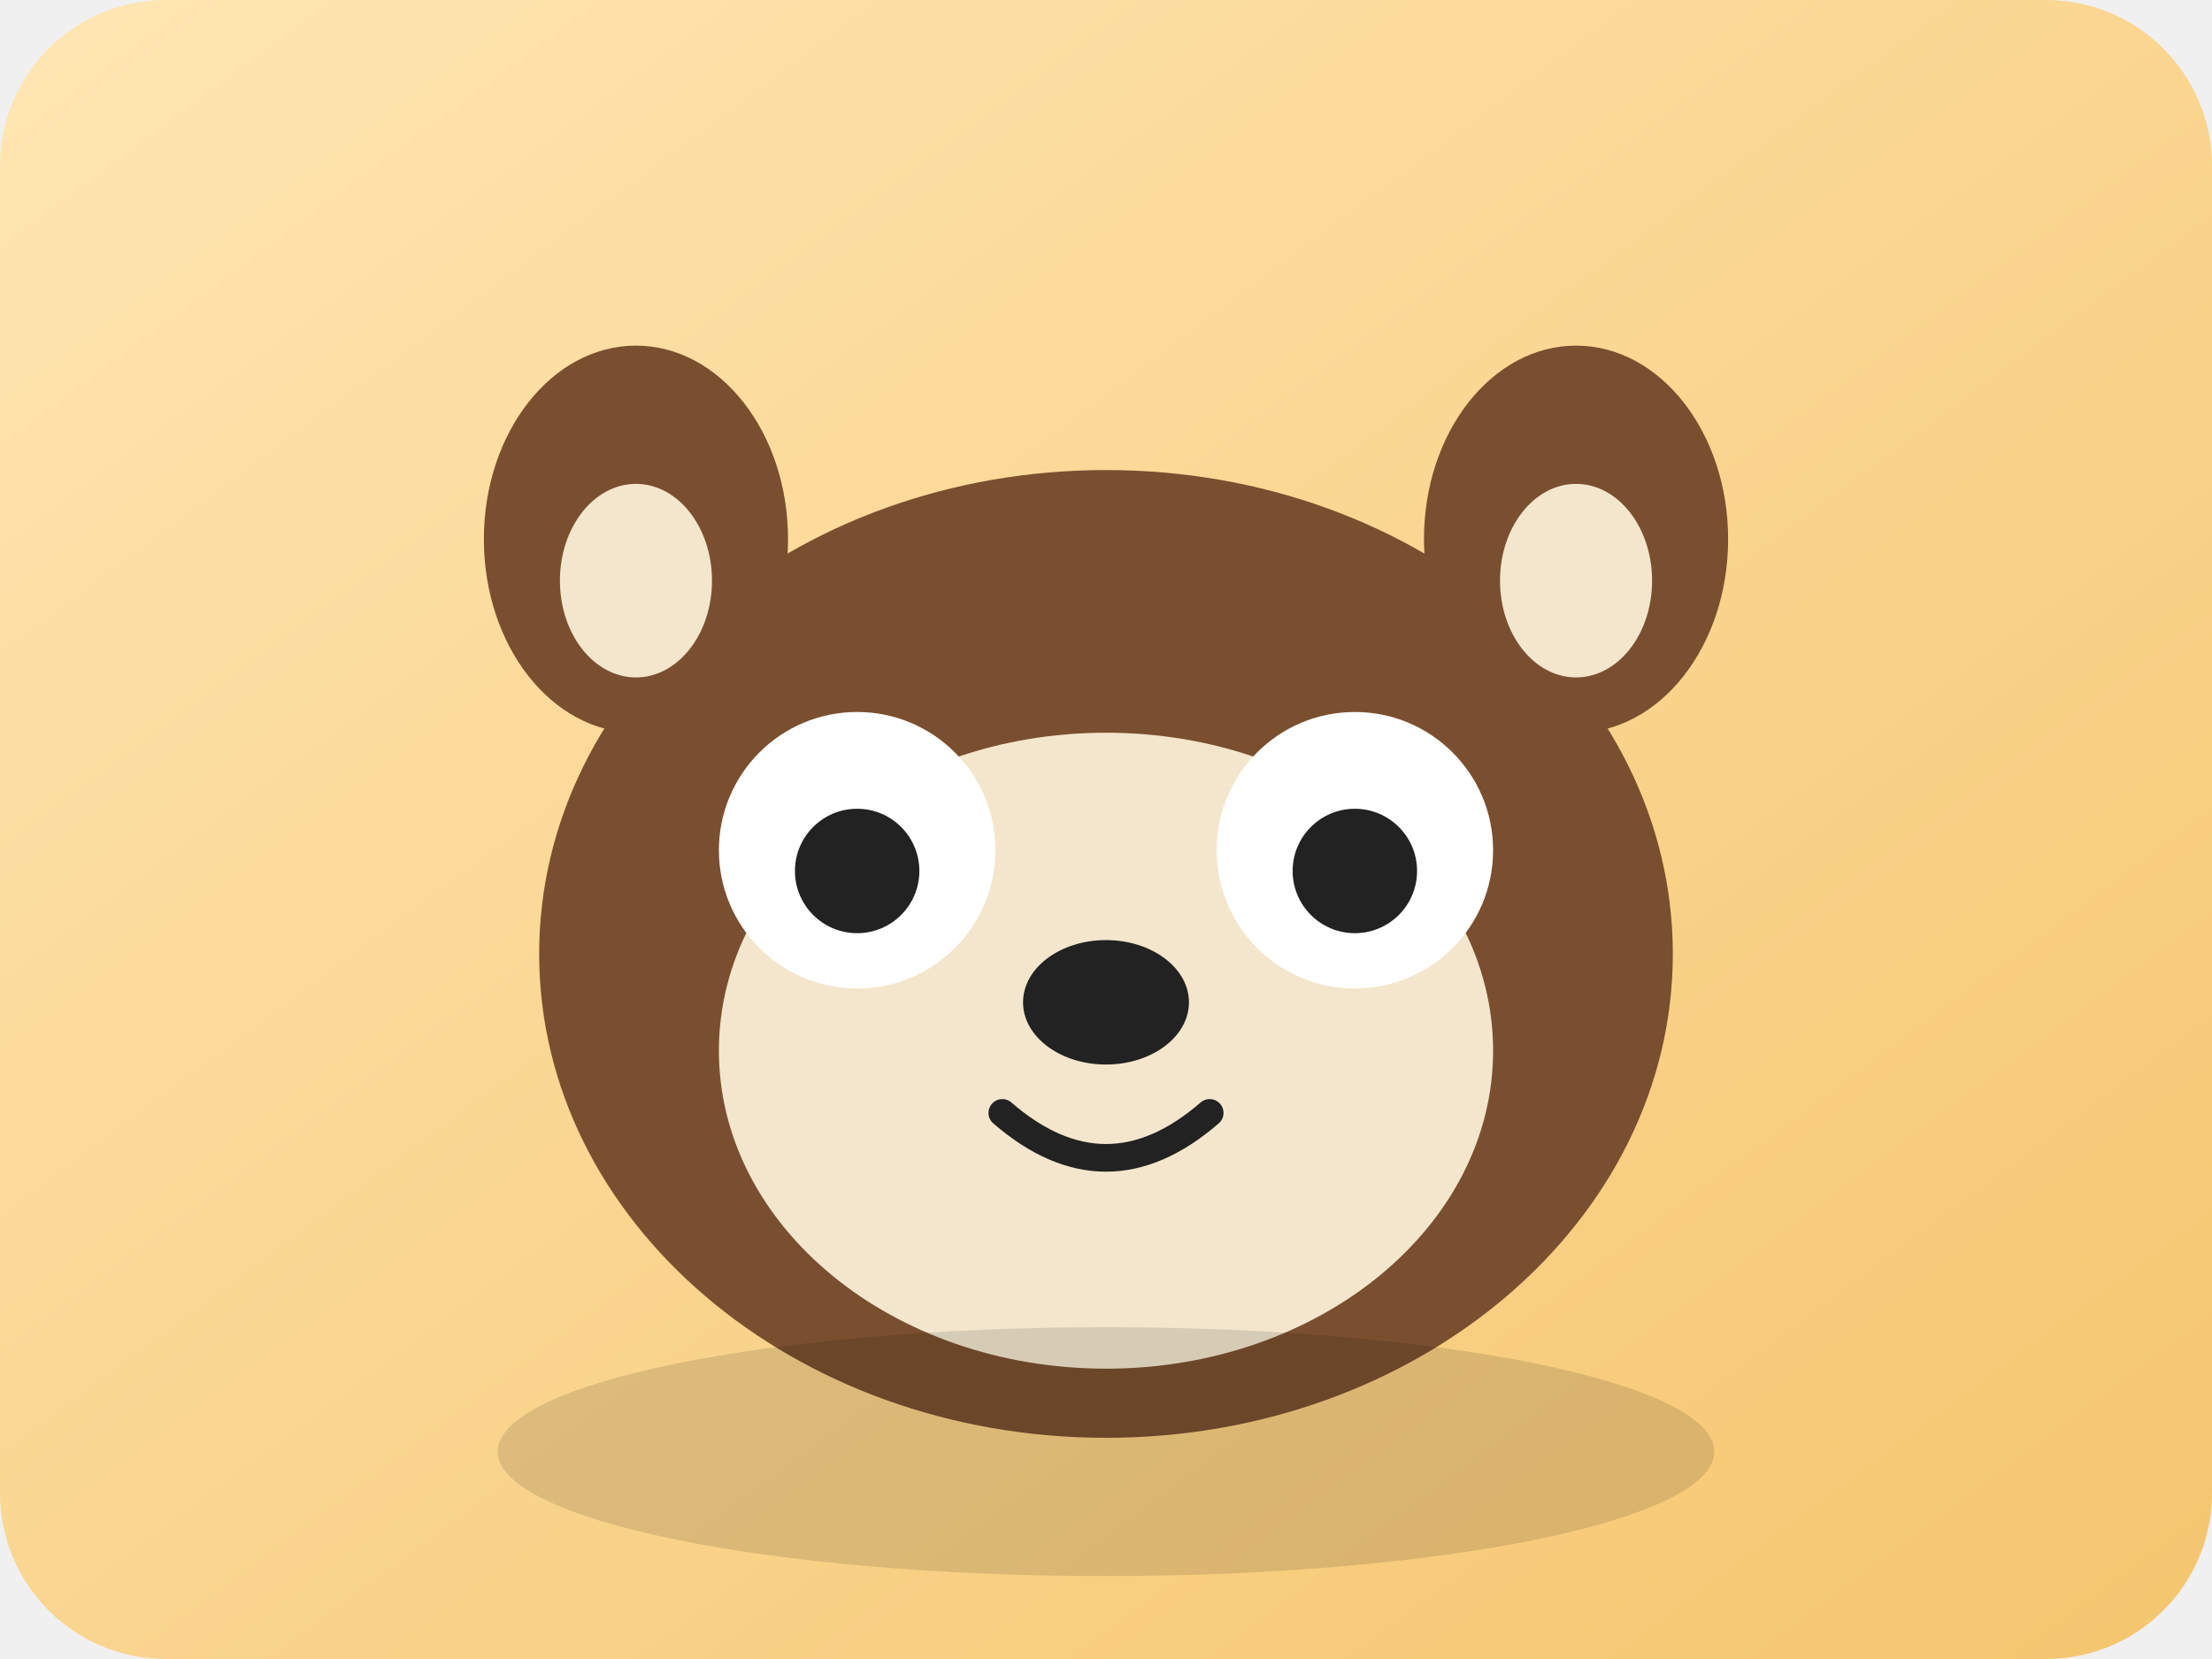
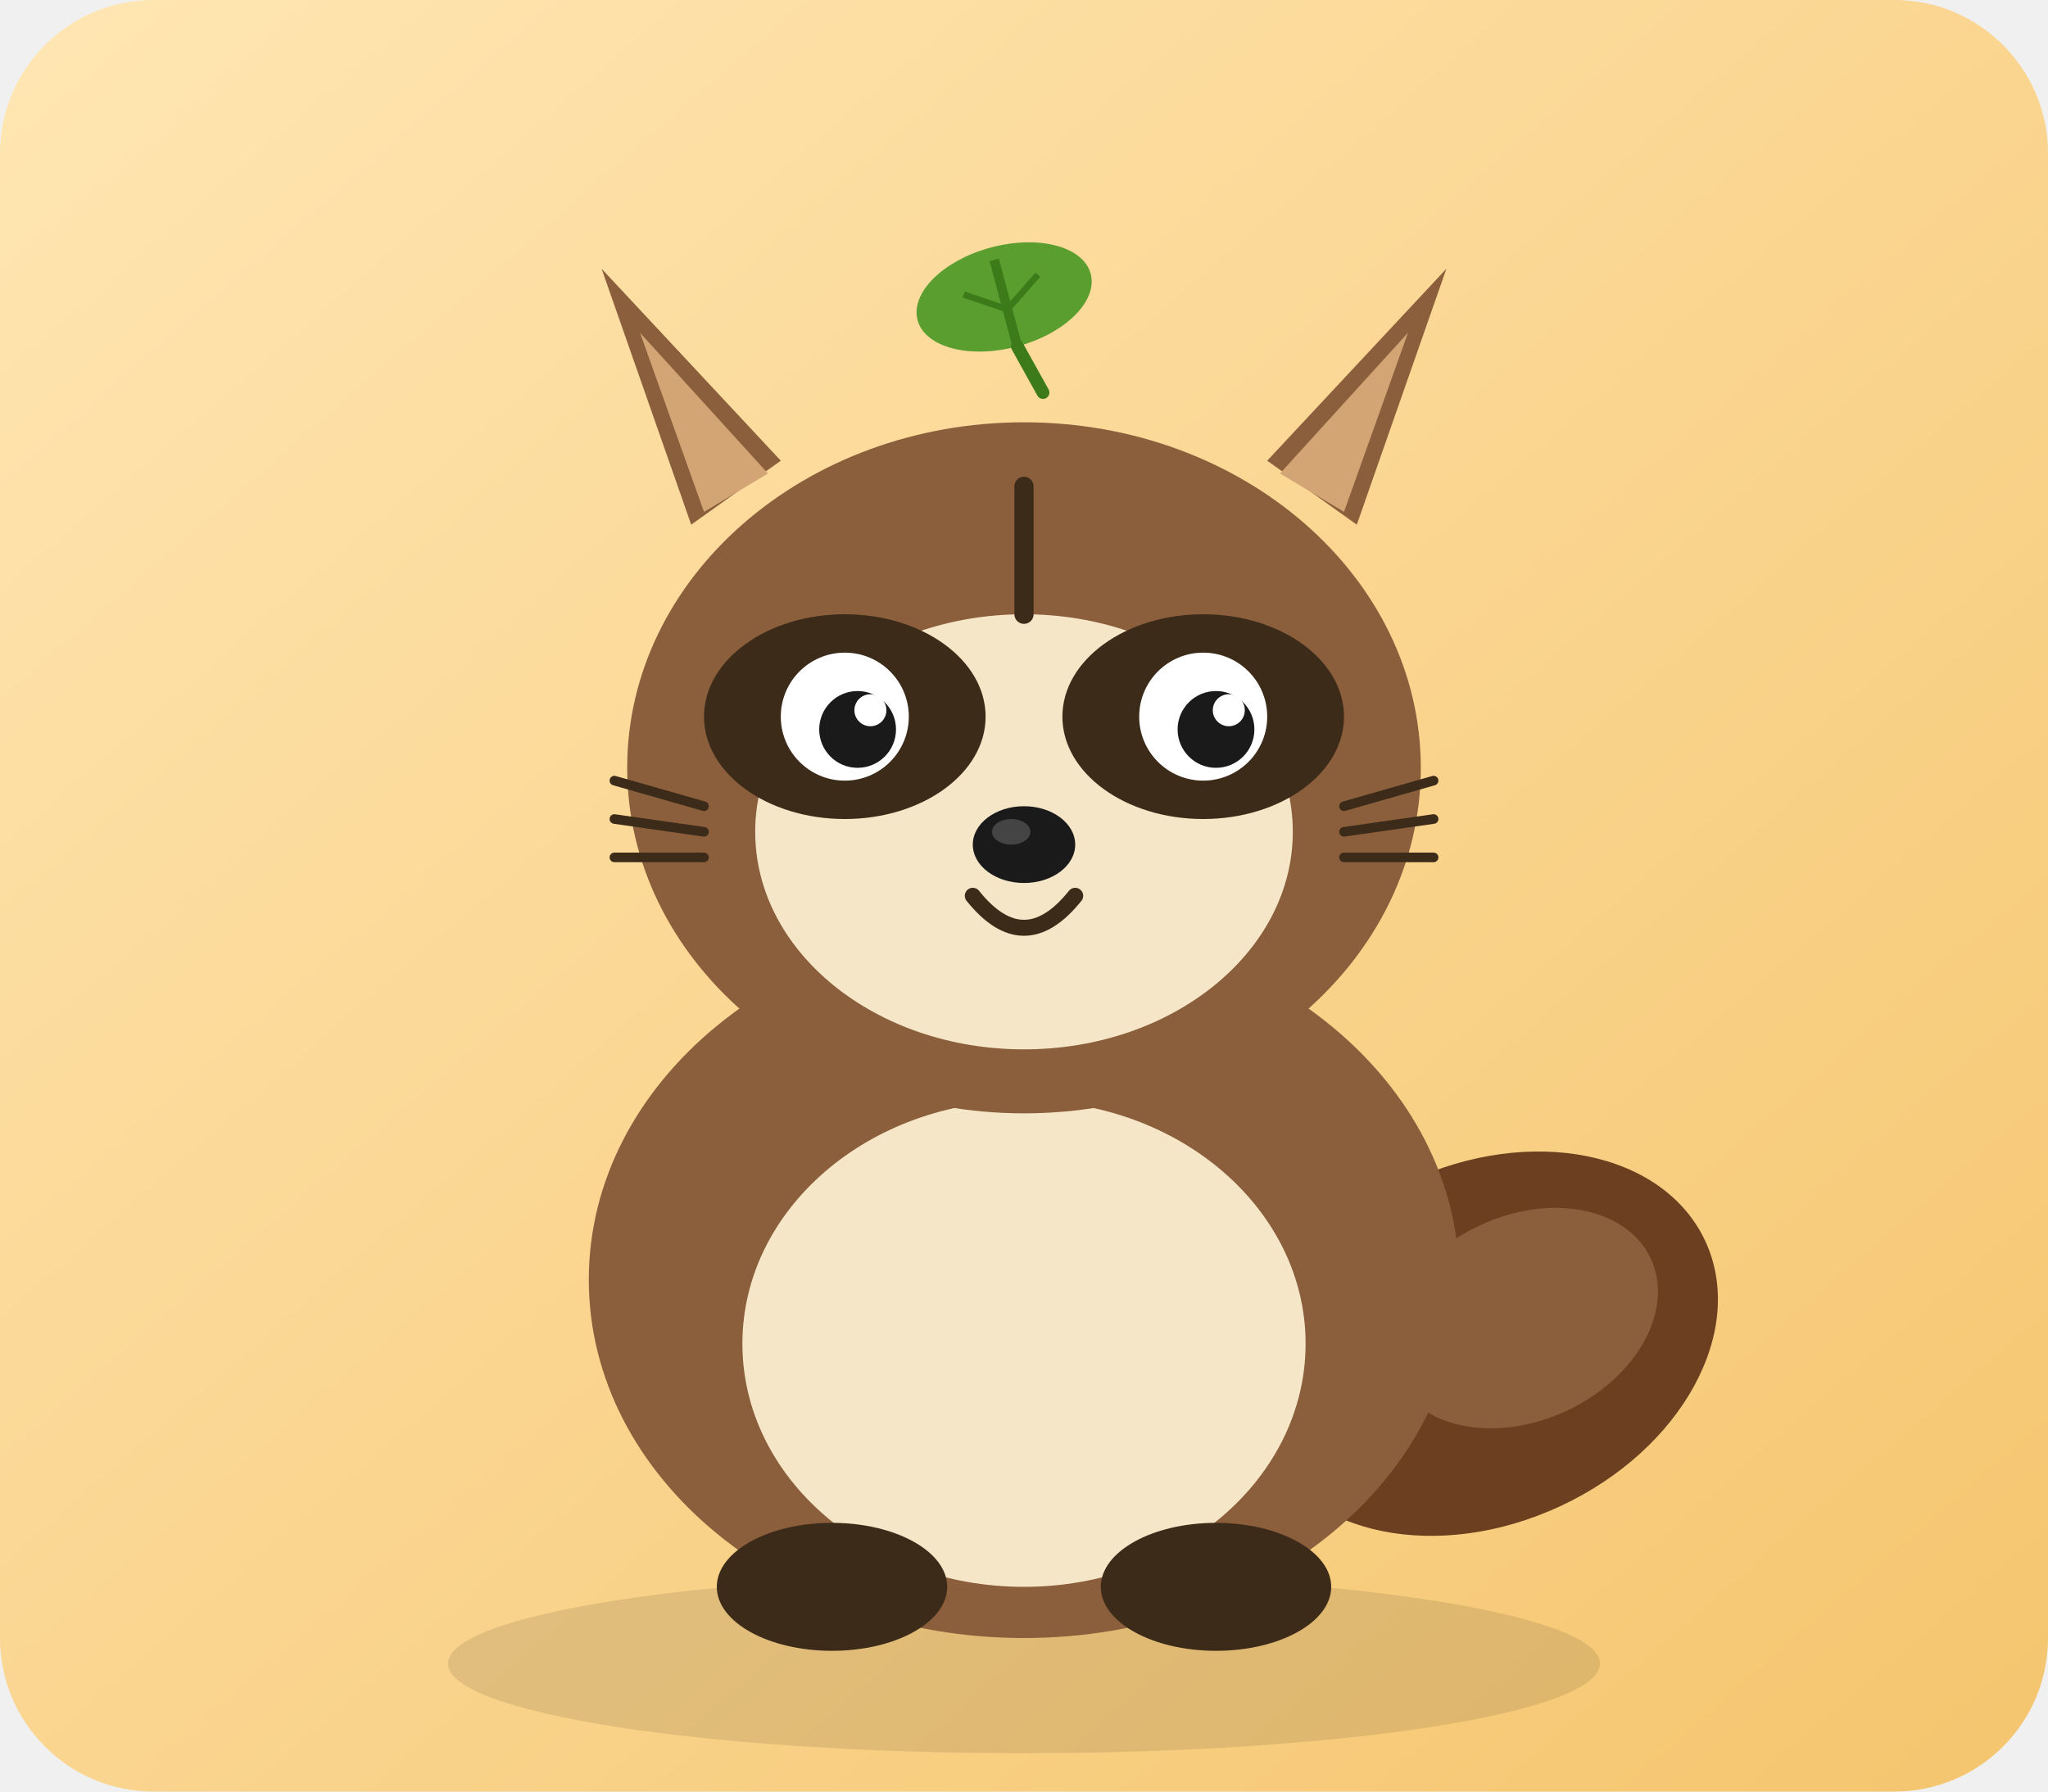
- <svg xmlns="http://www.w3.org/2000/svg" viewBox="0 0 320 240" role="img" aria-label="たぬきのイラスト">
+ <svg xmlns="http://www.w3.org/2000/svg" viewBox="0 0 320 280" role="img" aria-label="たぬきのイラスト">
  <defs>
    <linearGradient id="bg" x1="0" y1="0" x2="1" y2="1">
      <stop offset="0%" stop-color="#ffe6b3" />
      <stop offset="100%" stop-color="#f5c56e" />
    </linearGradient>
  </defs>
-   <rect width="320" height="240" fill="url(#bg)" rx="24" />
-   <ellipse cx="160" cy="138" rx="82" ry="70" fill="#7a4f2f" />
-   <ellipse cx="160" cy="152" rx="56" ry="46" fill="#f3e6cc" />
-   <circle cx="124" cy="123" r="20" fill="#fff" />
-   <circle cx="196" cy="123" r="20" fill="#fff" />
-   <circle cx="124" cy="126" r="9" fill="#222" />
-   <circle cx="196" cy="126" r="9" fill="#222" />
-   <ellipse cx="160" cy="145" rx="12" ry="9" fill="#222" />
-   <path d="M145 161 Q160 174 175 161" fill="none" stroke="#222" stroke-width="4" stroke-linecap="round" />
-   <ellipse cx="92" cy="78" rx="22" ry="28" fill="#7a4f2f" />
-   <ellipse cx="228" cy="78" rx="22" ry="28" fill="#7a4f2f" />
-   <ellipse cx="92" cy="84" rx="11" ry="14" fill="#f3e6cc" />
-   <ellipse cx="228" cy="84" rx="11" ry="14" fill="#f3e6cc" />
-   <ellipse cx="160" cy="210" rx="88" ry="18" fill="#000" opacity="0.12" />
+   <rect width="320" height="280" fill="url(#bg)" rx="24" />
+   <ellipse cx="160" cy="260" rx="90" ry="14" fill="#000" opacity="0.1" />
+   <ellipse cx="232" cy="210" rx="38" ry="28" fill="#6b3f1f" transform="rotate(-25 232 210)" />
+   <ellipse cx="238" cy="206" rx="22" ry="16" fill="#8b5e3c" transform="rotate(-25 238 206)" />
+   <ellipse cx="160" cy="200" rx="68" ry="56" fill="#8b5e3c" />
+   <ellipse cx="160" cy="210" rx="44" ry="38" fill="#f5e6c8" />
+   <ellipse cx="160" cy="120" rx="62" ry="54" fill="#8b5e3c" />
+   <polygon points="108,82 94,42 122,72" fill="#8b5e3c" />
+   <polygon points="212,82 226,42 198,72" fill="#8b5e3c" />
+   <polygon points="110,80 100,52 120,74" fill="#d4a574" />
+   <polygon points="210,80 220,52 200,74" fill="#d4a574" />
+   <ellipse cx="160" cy="130" rx="42" ry="34" fill="#f5e6c8" />
+   <ellipse cx="132" cy="112" rx="22" ry="16" fill="#3d2b1a" />
+   <ellipse cx="188" cy="112" rx="22" ry="16" fill="#3d2b1a" />
+   <circle cx="132" cy="112" r="10" fill="#fff" />
+   <circle cx="188" cy="112" r="10" fill="#fff" />
+   <circle cx="134" cy="114" r="6" fill="#1a1a1a" />
+   <circle cx="190" cy="114" r="6" fill="#1a1a1a" />
+   <circle cx="136" cy="111" r="2.5" fill="#fff" />
+   <circle cx="192" cy="111" r="2.5" fill="#fff" />
+   <ellipse cx="160" cy="132" rx="8" ry="6" fill="#1a1a1a" />
+   <ellipse cx="158" cy="130" rx="3" ry="2" fill="#444" />
+   <path d="M152 140 Q160 150 168 140" fill="none" stroke="#3d2b1a" stroke-width="2.5" stroke-linecap="round" />
+   <line x1="110" y1="126" x2="96" y2="122" stroke="#3d2b1a" stroke-width="1.5" stroke-linecap="round" />
+   <line x1="110" y1="130" x2="96" y2="128" stroke="#3d2b1a" stroke-width="1.5" stroke-linecap="round" />
+   <line x1="110" y1="134" x2="96" y2="134" stroke="#3d2b1a" stroke-width="1.5" stroke-linecap="round" />
+   <line x1="210" y1="126" x2="224" y2="122" stroke="#3d2b1a" stroke-width="1.5" stroke-linecap="round" />
+   <line x1="210" y1="130" x2="224" y2="128" stroke="#3d2b1a" stroke-width="1.5" stroke-linecap="round" />
+   <line x1="210" y1="134" x2="224" y2="134" stroke="#3d2b1a" stroke-width="1.5" stroke-linecap="round" />
+   <line x1="160" y1="76" x2="160" y2="96" stroke="#3d2b1a" stroke-width="3" stroke-linecap="round" />
+   <ellipse cx="130" cy="248" rx="18" ry="10" fill="#3d2b1a" />
+   <ellipse cx="190" cy="248" rx="18" ry="10" fill="#3d2b1a" />
+   <g transform="translate(160 58) rotate(-15)">
+     <ellipse cx="0" cy="-12" rx="14" ry="8" fill="#5a9e2f" />
+     <line x1="0" y1="-18" x2="0" y2="-4" stroke="#3d7a1a" stroke-width="1.5" />
+     <line x1="-6" y1="-14" x2="0" y2="-10" stroke="#3d7a1a" stroke-width="1" />
+     <line x1="6" y1="-14" x2="0" y2="-10" stroke="#3d7a1a" stroke-width="1" />
+     <line x1="0" y1="-4" x2="2" y2="4" stroke="#3d7a1a" stroke-width="2" stroke-linecap="round" />
+   </g>
</svg>
